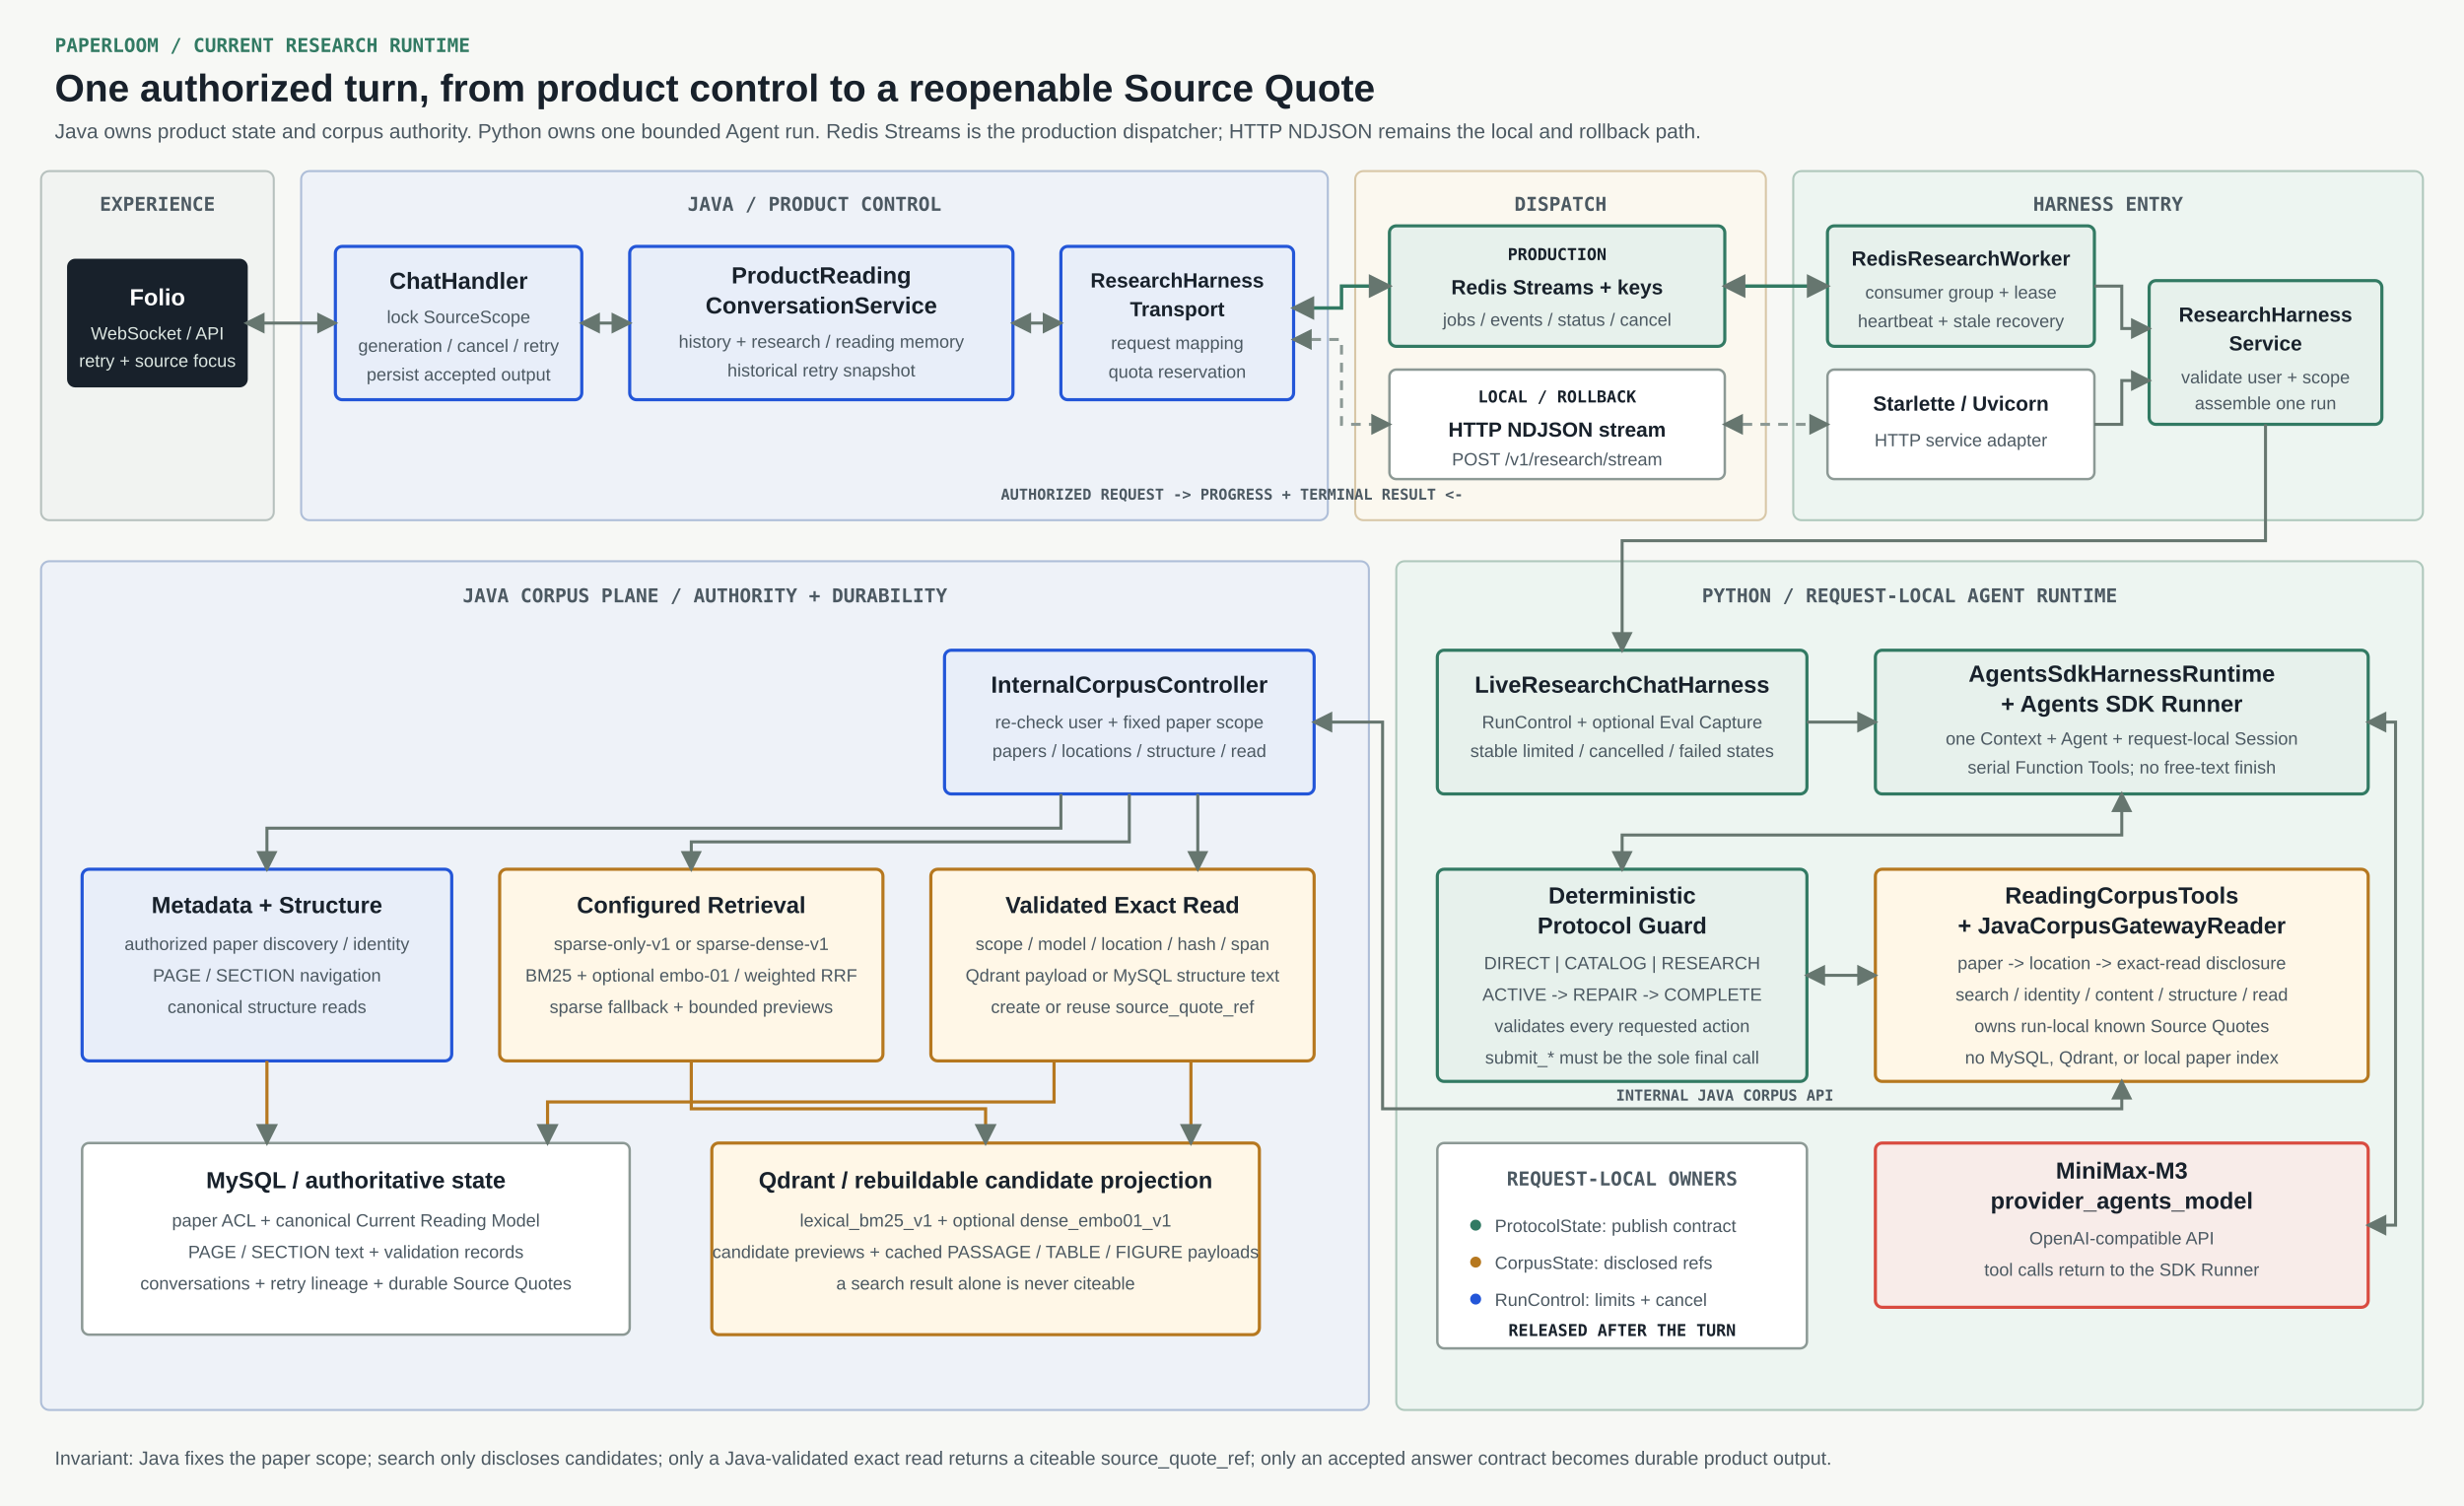
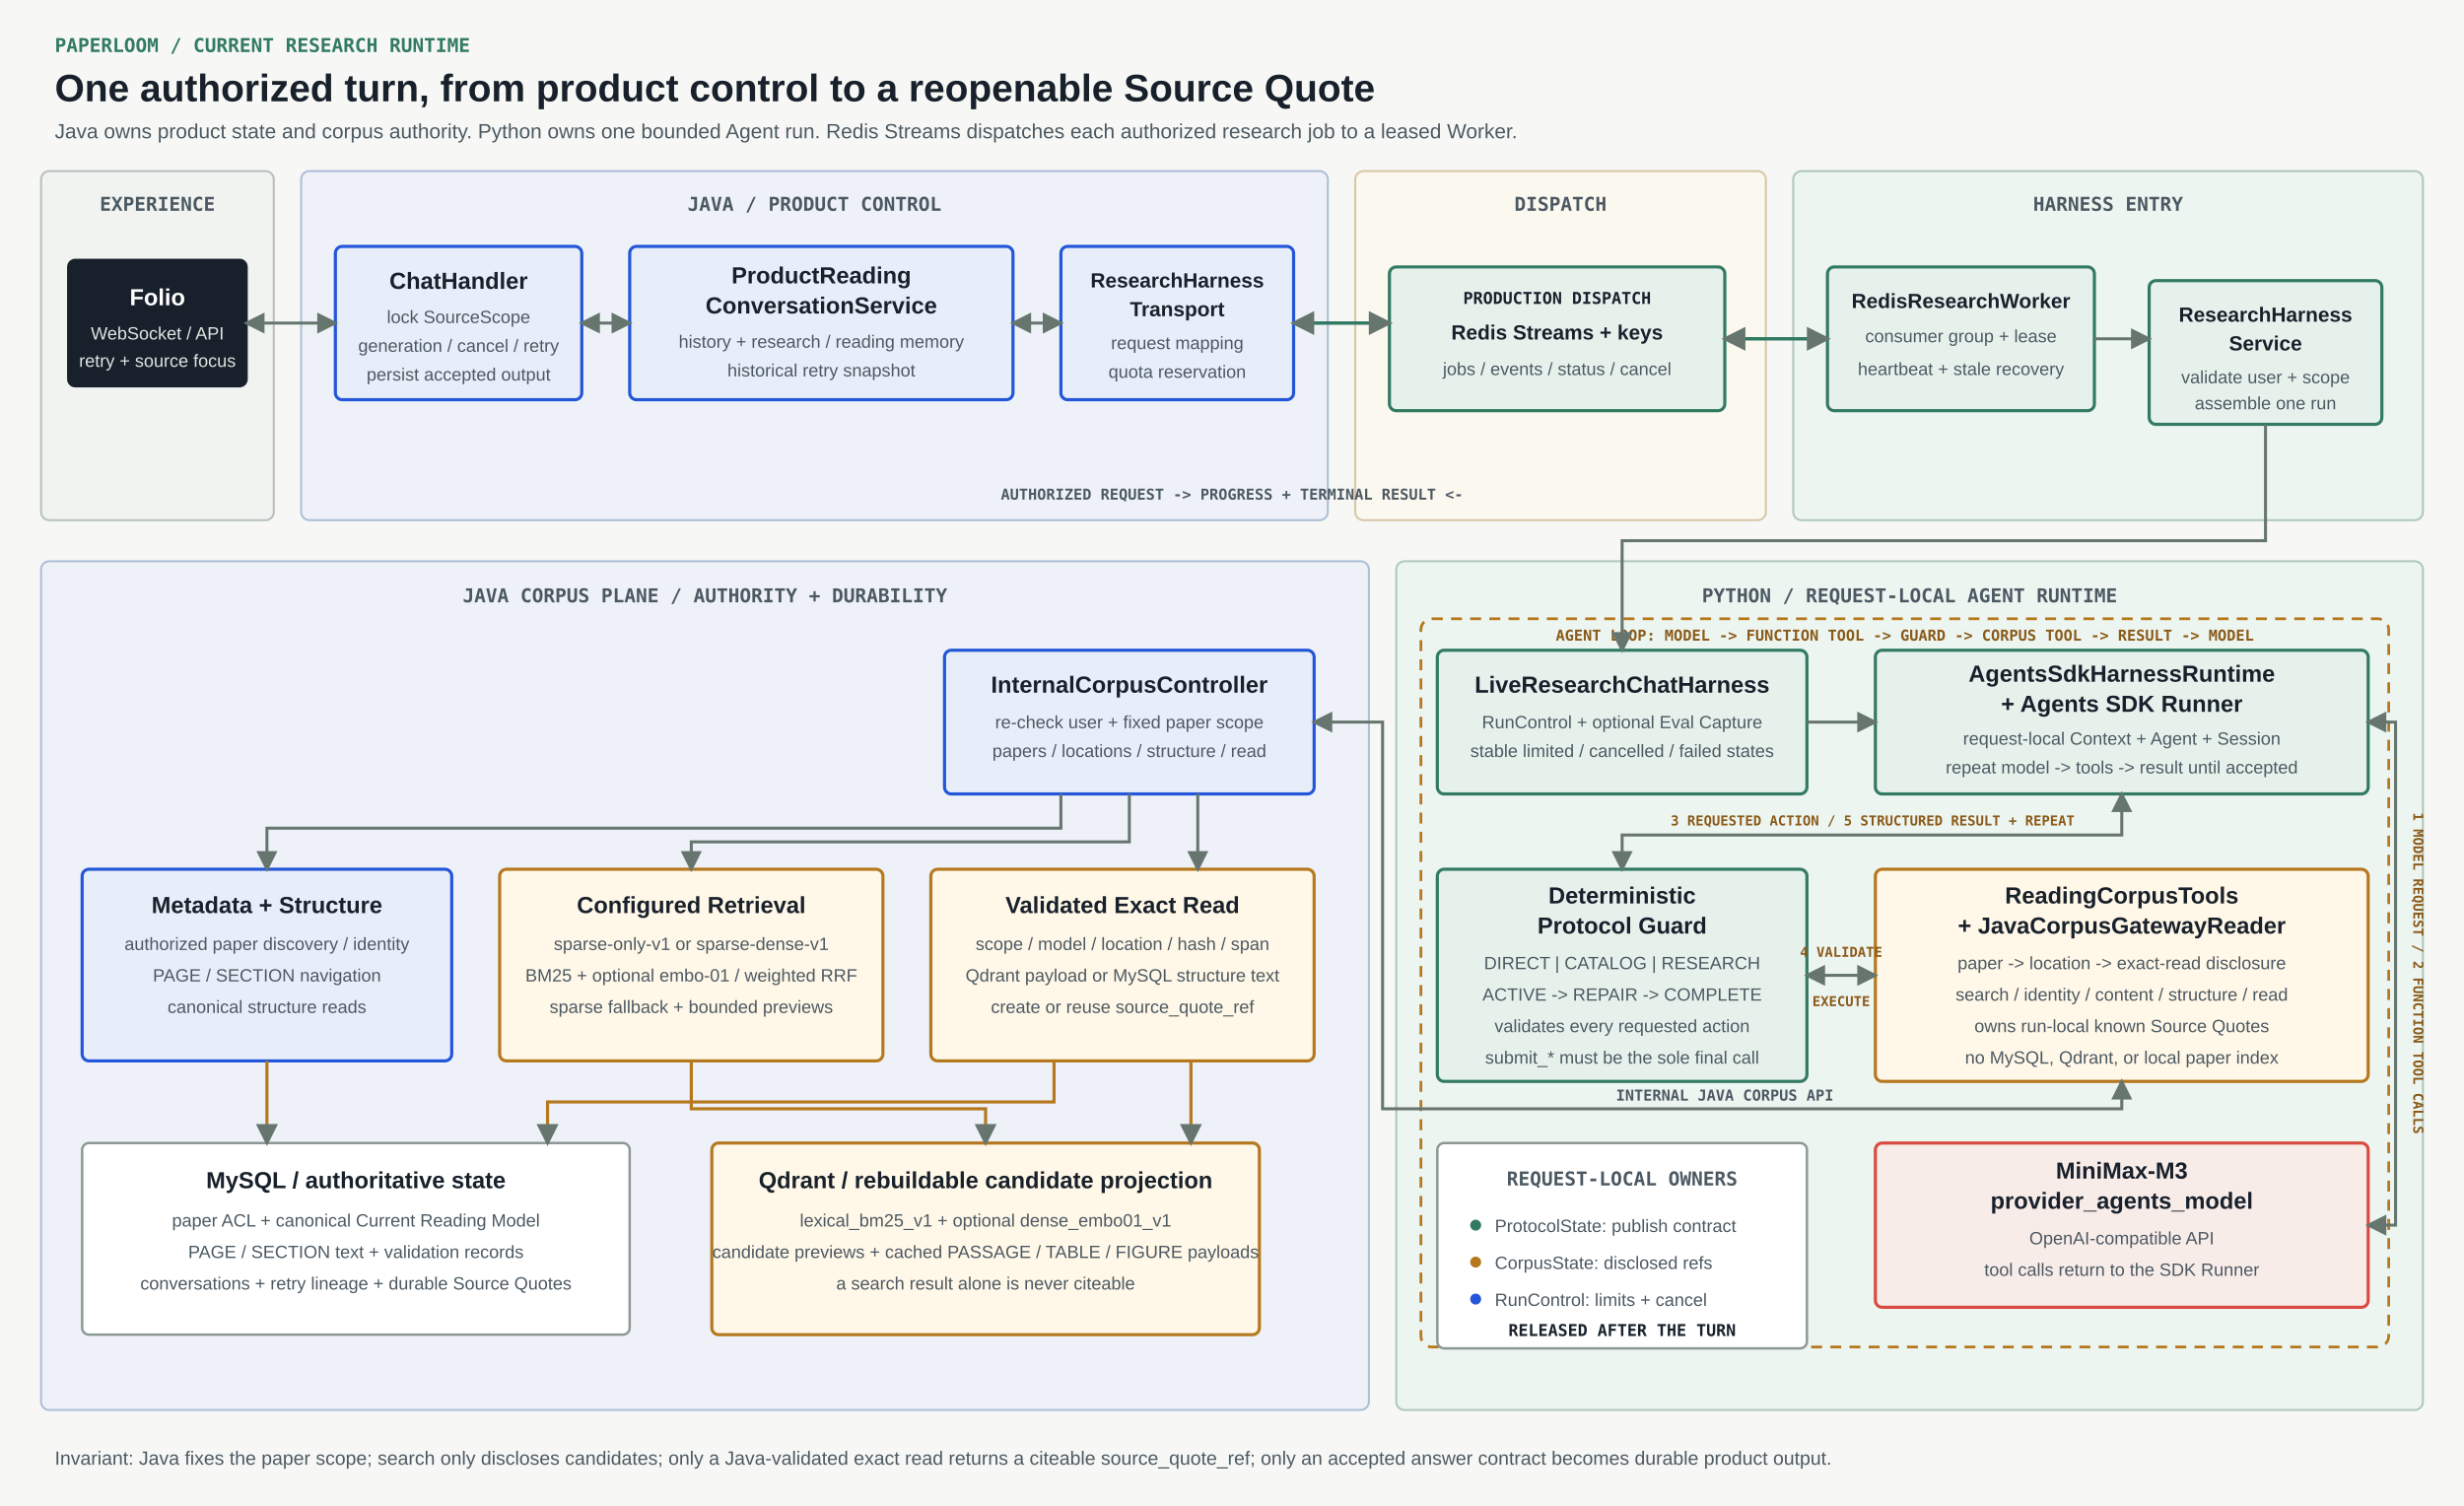
<svg xmlns="http://www.w3.org/2000/svg" width="1800" height="1100" viewBox="0 0 1800 1100" role="img" aria-labelledby="title description">
  <defs>
    <marker id="arrow-end" viewBox="0 0 10 10" refX="8.6" refY="5" markerWidth="7" markerHeight="7" orient="auto">
      <path d="M 0 0 L 10 5 L 0 10 z" fill="#66766f" />
    </marker>
    <marker id="arrow-start" viewBox="0 0 10 10" refX="1.4" refY="5" markerWidth="7" markerHeight="7" orient="auto">
      <path d="M 10 0 L 0 5 L 10 10 z" fill="#66766f" />
    </marker>
    <style>
      .canvas { fill: #f7f8f5; }
      .boundary-experience { fill: #f1f3f1; stroke: #b7c1be; stroke-width: 1.5; }
      .boundary-java { fill: #eef2f8; stroke: #aebed8; stroke-width: 1.5; }
      .boundary-dispatch { fill: #fbf8ef; stroke: #d8c7a7; stroke-width: 1.5; }
      .boundary-python { fill: #edf5f1; stroke: #afc8bc; stroke-width: 1.5; }
      .node-dark { fill: #18212b; stroke: #18212b; stroke-width: 2; }
      .node-blue { fill: #e8eef9; stroke: #2356d8; stroke-width: 2.3; }
      .node-green { fill: #e7f1ec; stroke: #327a63; stroke-width: 2.3; }
      .node-gold { fill: #fff7e7; stroke: #b6781f; stroke-width: 2.3; }
      .node-red { fill: #f8ece9; stroke: #d94b40; stroke-width: 2.3; }
      .node-white { fill: #ffffff; stroke: #8c9995; stroke-width: 1.8; }
      .edge { fill: none; stroke: #66766f; stroke-width: 2.2; marker-end: url(#arrow-end); }
      .edge-both { fill: none; stroke: #66766f; stroke-width: 2.2; marker-start: url(#arrow-start); marker-end: url(#arrow-end); }
      .edge-prod { fill: none; stroke: #327a63; stroke-width: 2.5; marker-start: url(#arrow-start); marker-end: url(#arrow-end); }
      .edge-fallback { fill: none; stroke: #8c9995; stroke-width: 2.2; stroke-dasharray: 7 6; marker-start: url(#arrow-start); marker-end: url(#arrow-end); }
      .edge-data { fill: none; stroke: #b6781f; stroke-width: 2.3; marker-end: url(#arrow-end); }
      .title { fill: #18212b; font: 700 28px Arial, sans-serif; }
      .subtitle { fill: #4c5962; font: 15px Arial, sans-serif; }
      .kicker { fill: #327a63; font: 700 14px "IBM Plex Mono", Consolas, monospace; }
      .group { fill: #4c5962; font: 700 14px "IBM Plex Mono", Consolas, monospace; }
      .node-title { fill: #18212b; font: 700 17px Arial, sans-serif; }
      .node-title-small { fill: #18212b; font: 700 15px Arial, sans-serif; }
      .node-title-light { fill: #ffffff; font: 700 17px Arial, sans-serif; }
      .node-copy { fill: #4c5962; font: 13px Arial, sans-serif; }
      .node-copy-light { fill: #dce6e1; font: 13px Arial, sans-serif; }
      .mono { fill: #18212b; font: 700 12px "IBM Plex Mono", Consolas, monospace; }
      .edge-label { fill: #4c5962; font: 700 11px "IBM Plex Mono", Consolas, monospace; }
+       .loop-boundary { fill: none; stroke: #b6781f; stroke-width: 2; stroke-dasharray: 8 6; }
+       .loop-title { fill: #8a5a18; font: 700 11px "IBM Plex Mono", Consolas, monospace; }
+       .loop-label { fill: #8a5a18; font: 700 10px "IBM Plex Mono", Consolas, monospace; }
      .footnote { fill: #4c5962; font: 14px Arial, sans-serif; }
      .bullet-blue { fill: #2356d8; }
      .bullet-green { fill: #327a63; }
      .bullet-gold { fill: #b6781f; }
    </style>
  </defs>
  <rect class="canvas" width="1800" height="1100" />
  <text class="kicker" x="40" y="38">PAPERLOOM / CURRENT RESEARCH RUNTIME</text>
  <text class="title" x="40" y="74">One authorized turn, from product control to a reopenable Source Quote</text>
-   <text class="subtitle" x="40" y="101">Java owns product state and corpus authority. Python owns one bounded Agent run. Redis Streams is the production dispatcher; HTTP NDJSON remains the local and rollback path.</text>
+   <text class="subtitle" x="40" y="101">Java owns product state and corpus authority. Python owns one bounded Agent run. Redis Streams dispatches each authorized research job to a leased Worker.</text>
  <rect class="boundary-experience" x="30" y="125" width="170" height="255" rx="6" />
  <rect class="boundary-java" x="220" y="125" width="750" height="255" rx="6" />
  <rect class="boundary-dispatch" x="990" y="125" width="300" height="255" rx="6" />
  <rect class="boundary-python" x="1310" y="125" width="460" height="255" rx="6" />
  <text class="group" x="115" y="154" text-anchor="middle">EXPERIENCE</text>
  <text class="group" x="595" y="154" text-anchor="middle">JAVA / PRODUCT CONTROL</text>
  <text class="group" x="1140" y="154" text-anchor="middle">DISPATCH</text>
  <text class="group" x="1540" y="154" text-anchor="middle">HARNESS ENTRY</text>
  <rect class="node-dark" x="50" y="190" width="130" height="92" rx="5" />
  <text class="node-title-light" x="115" y="223" text-anchor="middle">Folio</text>
  <text class="node-copy-light" x="115" y="248" text-anchor="middle">WebSocket / API</text>
  <text class="node-copy-light" x="115" y="268" text-anchor="middle">retry + source focus</text>
  <rect class="node-blue" x="245" y="180" width="180" height="112" rx="5" />
  <text class="node-title" x="335" y="211" text-anchor="middle">ChatHandler</text>
  <text class="node-copy" x="335" y="236" text-anchor="middle">lock SourceScope</text>
  <text class="node-copy" x="335" y="257" text-anchor="middle">generation / cancel / retry</text>
  <text class="node-copy" x="335" y="278" text-anchor="middle">persist accepted output</text>
  <rect class="node-blue" x="460" y="180" width="280" height="112" rx="5" />
  <text class="node-title" x="600" y="207" text-anchor="middle">ProductReading</text>
  <text class="node-title" x="600" y="229" text-anchor="middle">ConversationService</text>
  <text class="node-copy" x="600" y="254" text-anchor="middle">history + research / reading memory</text>
  <text class="node-copy" x="600" y="275" text-anchor="middle">historical retry snapshot</text>
  <rect class="node-blue" x="775" y="180" width="170" height="112" rx="5" />
  <text class="node-title-small" x="860" y="210" text-anchor="middle">ResearchHarness</text>
  <text class="node-title-small" x="860" y="231" text-anchor="middle">Transport</text>
  <text class="node-copy" x="860" y="255" text-anchor="middle">request mapping</text>
  <text class="node-copy" x="860" y="276" text-anchor="middle">quota reservation</text>
-   <rect class="node-green" x="1015" y="165" width="245" height="88" rx="5" />
-   <text class="mono" x="1137.5" y="190" text-anchor="middle">PRODUCTION</text>
-   <text class="node-title-small" x="1137.5" y="215" text-anchor="middle">Redis Streams + keys</text>
-   <text class="node-copy" x="1137.5" y="238" text-anchor="middle">jobs / events / status / cancel</text>
-   <rect class="node-white" x="1015" y="270" width="245" height="80" rx="5" />
-   <text class="mono" x="1137.5" y="294" text-anchor="middle">LOCAL / ROLLBACK</text>
-   <text class="node-title-small" x="1137.5" y="319" text-anchor="middle">HTTP NDJSON stream</text>
-   <text class="node-copy" x="1137.5" y="340" text-anchor="middle">POST /v1/research/stream</text>
-   <rect class="node-green" x="1335" y="165" width="195" height="88" rx="5" />
-   <text class="node-title-small" x="1432.5" y="194" text-anchor="middle">RedisResearchWorker</text>
-   <text class="node-copy" x="1432.5" y="218" text-anchor="middle">consumer group + lease</text>
-   <text class="node-copy" x="1432.5" y="239" text-anchor="middle">heartbeat + stale recovery</text>
-   <rect class="node-white" x="1335" y="270" width="195" height="80" rx="5" />
-   <text class="node-title-small" x="1432.5" y="300" text-anchor="middle">Starlette / Uvicorn</text>
-   <text class="node-copy" x="1432.5" y="326" text-anchor="middle">HTTP service adapter</text>
+   <rect class="node-green" x="1015" y="195" width="245" height="105" rx="5" />
+   <text class="mono" x="1137.5" y="222" text-anchor="middle">PRODUCTION DISPATCH</text>
+   <text class="node-title-small" x="1137.5" y="248" text-anchor="middle">Redis Streams + keys</text>
+   <text class="node-copy" x="1137.5" y="274" text-anchor="middle">jobs / events / status / cancel</text>
+   <rect class="node-green" x="1335" y="195" width="195" height="105" rx="5" />
+   <text class="node-title-small" x="1432.5" y="225" text-anchor="middle">RedisResearchWorker</text>
+   <text class="node-copy" x="1432.5" y="250" text-anchor="middle">consumer group + lease</text>
+   <text class="node-copy" x="1432.5" y="274" text-anchor="middle">heartbeat + stale recovery</text>
  <rect class="node-green" x="1570" y="205" width="170" height="105" rx="5" />
  <text class="node-title-small" x="1655" y="235" text-anchor="middle">ResearchHarness</text>
  <text class="node-title-small" x="1655" y="256" text-anchor="middle">Service</text>
  <text class="node-copy" x="1655" y="280" text-anchor="middle">validate user + scope</text>
  <text class="node-copy" x="1655" y="299" text-anchor="middle">assemble one run</text>
  <path class="edge-both" d="M 180 236 L 245 236" />
  <path class="edge-both" d="M 425 236 L 460 236" />
  <path class="edge-both" d="M 740 236 L 775 236" />
-   <path class="edge-prod" d="M 945 225 L 980 225 L 980 209 L 1015 209" />
-   <path class="edge-fallback" d="M 945 248 L 980 248 L 980 310 L 1015 310" />
-   <path class="edge-prod" d="M 1260 209 L 1335 209" />
-   <path class="edge-fallback" d="M 1260 310 L 1335 310" />
-   <path class="edge" d="M 1530 209 L 1550 209 L 1550 240 L 1570 240" />
-   <path class="edge" d="M 1530 310 L 1550 310 L 1550 278 L 1570 278" />
+   <path class="edge-prod" d="M 945 236 L 1015 236" />
+   <path class="edge-prod" d="M 1260 247.5 L 1335 247.5" />
+   <path class="edge" d="M 1530 247.5 L 1570 247.5" />
  <text class="edge-label" x="900" y="365" text-anchor="middle">AUTHORIZED REQUEST  -&gt;    PROGRESS + TERMINAL RESULT  &lt;-</text>
  <rect class="boundary-java" x="30" y="410" width="970" height="620" rx="6" />
  <rect class="boundary-python" x="1020" y="410" width="750" height="620" rx="6" />
  <text class="group" x="515" y="440" text-anchor="middle">JAVA CORPUS PLANE / AUTHORITY + DURABILITY</text>
  <text class="group" x="1395" y="440" text-anchor="middle">PYTHON / REQUEST-LOCAL AGENT RUNTIME</text>
+   <rect class="loop-boundary" x="1038" y="452" width="707" height="532" rx="8" />
+   <text class="loop-title" x="1391.5" y="468" text-anchor="middle">AGENT LOOP: MODEL -&gt; FUNCTION TOOL -&gt; GUARD -&gt; CORPUS TOOL -&gt; RESULT -&gt; MODEL</text>
  <rect class="node-blue" x="690" y="475" width="270" height="105" rx="5" />
  <text class="node-title" x="825" y="506" text-anchor="middle">InternalCorpusController</text>
  <text class="node-copy" x="825" y="532" text-anchor="middle">re-check user + fixed paper scope</text>
  <text class="node-copy" x="825" y="553" text-anchor="middle">papers / locations / structure / read</text>
  <rect class="node-green" x="1050" y="475" width="270" height="105" rx="5" />
  <text class="node-title" x="1185" y="506" text-anchor="middle">LiveResearchChatHarness</text>
  <text class="node-copy" x="1185" y="532" text-anchor="middle">RunControl + optional Eval Capture</text>
  <text class="node-copy" x="1185" y="553" text-anchor="middle">stable limited / cancelled / failed states</text>
  <rect class="node-green" x="1370" y="475" width="360" height="105" rx="5" />
  <text class="node-title" x="1550" y="498" text-anchor="middle">AgentsSdkHarnessRuntime</text>
  <text class="node-title" x="1550" y="520" text-anchor="middle">+ Agents SDK Runner</text>
-   <text class="node-copy" x="1550" y="544" text-anchor="middle">one Context + Agent + request-local Session</text>
-   <text class="node-copy" x="1550" y="565" text-anchor="middle">serial Function Tools; no free-text finish</text>
+   <text class="node-copy" x="1550" y="544" text-anchor="middle">request-local Context + Agent + Session</text>
+   <text class="node-copy" x="1550" y="565" text-anchor="middle">repeat model -&gt; tools -&gt; result until accepted</text>
  <path class="edge" d="M 1655 310 L 1655 395 L 1185 395 L 1185 475" />
  <path class="edge" d="M 1320 527.5 L 1370 527.5" />
  <rect class="node-green" x="1050" y="635" width="270" height="155" rx="5" />
  <text class="node-title" x="1185" y="660" text-anchor="middle">Deterministic</text>
  <text class="node-title" x="1185" y="682" text-anchor="middle">Protocol Guard</text>
  <text class="node-copy" x="1185" y="708" text-anchor="middle">DIRECT | CATALOG | RESEARCH</text>
  <text class="node-copy" x="1185" y="731" text-anchor="middle">ACTIVE -&gt; REPAIR -&gt; COMPLETE</text>
  <text class="node-copy" x="1185" y="754" text-anchor="middle">validates every requested action</text>
  <text class="node-copy" x="1185" y="777" text-anchor="middle">submit_* must be the sole final call</text>
  <rect class="node-gold" x="1370" y="635" width="360" height="155" rx="5" />
  <text class="node-title" x="1550" y="660" text-anchor="middle">ReadingCorpusTools</text>
  <text class="node-title" x="1550" y="682" text-anchor="middle">+ JavaCorpusGatewayReader</text>
  <text class="node-copy" x="1550" y="708" text-anchor="middle">paper -&gt; location -&gt; exact-read disclosure</text>
  <text class="node-copy" x="1550" y="731" text-anchor="middle">search / identity / content / structure / read</text>
  <text class="node-copy" x="1550" y="754" text-anchor="middle">owns run-local known Source Quotes</text>
  <text class="node-copy" x="1550" y="777" text-anchor="middle">no MySQL, Qdrant, or local paper index</text>
  <path class="edge-both" d="M 1550 580 L 1550 610 L 1185 610 L 1185 635" />
  <path class="edge-both" d="M 1320 712.5 L 1370 712.5" />
  <path class="edge-both" d="M 1550 790 L 1550 810 L 1010 810 L 1010 527.5 L 960 527.5" />
+   <text class="loop-label" x="1368" y="603" text-anchor="middle">3 REQUESTED ACTION / 5 STRUCTURED RESULT + REPEAT</text>
+   <text class="loop-label" x="1345" y="699" text-anchor="middle">4 VALIDATE</text>
+   <text class="loop-label" x="1345" y="735" text-anchor="middle">EXECUTE</text>
  <text class="edge-label" x="1260" y="804" text-anchor="middle">INTERNAL JAVA CORPUS API</text>
  <rect class="node-blue" x="60" y="635" width="270" height="140" rx="5" />
  <text class="node-title" x="195" y="667" text-anchor="middle">Metadata + Structure</text>
  <text class="node-copy" x="195" y="694" text-anchor="middle">authorized paper discovery / identity</text>
  <text class="node-copy" x="195" y="717" text-anchor="middle">PAGE / SECTION navigation</text>
  <text class="node-copy" x="195" y="740" text-anchor="middle">canonical structure reads</text>
  <rect class="node-gold" x="365" y="635" width="280" height="140" rx="5" />
  <text class="node-title" x="505" y="667" text-anchor="middle">Configured Retrieval</text>
  <text class="node-copy" x="505" y="694" text-anchor="middle">sparse-only-v1 or sparse-dense-v1</text>
  <text class="node-copy" x="505" y="717" text-anchor="middle">BM25 + optional embo-01 / weighted RRF</text>
  <text class="node-copy" x="505" y="740" text-anchor="middle">sparse fallback + bounded previews</text>
  <rect class="node-gold" x="680" y="635" width="280" height="140" rx="5" />
  <text class="node-title" x="820" y="667" text-anchor="middle">Validated Exact Read</text>
  <text class="node-copy" x="820" y="694" text-anchor="middle">scope / model / location / hash / span</text>
  <text class="node-copy" x="820" y="717" text-anchor="middle">Qdrant payload or MySQL structure text</text>
  <text class="node-copy" x="820" y="740" text-anchor="middle">create or reuse source_quote_ref</text>
  <path class="edge" d="M 775 580 L 775 605 L 195 605 L 195 635" />
  <path class="edge" d="M 825 580 L 825 615 L 505 615 L 505 635" />
  <path class="edge" d="M 875 580 L 875 635" />
  <rect class="node-white" x="60" y="835" width="400" height="140" rx="5" />
  <text class="node-title" x="260" y="868" text-anchor="middle">MySQL / authoritative state</text>
  <text class="node-copy" x="260" y="896" text-anchor="middle">paper ACL + canonical Current Reading Model</text>
  <text class="node-copy" x="260" y="919" text-anchor="middle">PAGE / SECTION text + validation records</text>
  <text class="node-copy" x="260" y="942" text-anchor="middle">conversations + retry lineage + durable Source Quotes</text>
  <rect class="node-gold" x="520" y="835" width="400" height="140" rx="5" />
  <text class="node-title" x="720" y="868" text-anchor="middle">Qdrant / rebuildable candidate projection</text>
  <text class="node-copy" x="720" y="896" text-anchor="middle">lexical_bm25_v1 + optional dense_embo01_v1</text>
  <text class="node-copy" x="720" y="919" text-anchor="middle">candidate previews + cached PASSAGE / TABLE / FIGURE payloads</text>
  <text class="node-copy" x="720" y="942" text-anchor="middle">a search result alone is never citeable</text>
  <path class="edge-data" d="M 195 775 L 195 835" />
  <path class="edge-data" d="M 505 775 L 505 810 L 720 810 L 720 835" />
  <path class="edge-data" d="M 770 775 L 770 805 L 400 805 L 400 835" />
  <path class="edge-data" d="M 870 775 L 870 835" />
  <rect class="node-white" x="1050" y="835" width="270" height="150" rx="5" />
  <text class="group" x="1185" y="866" text-anchor="middle">REQUEST-LOCAL OWNERS</text>
  <circle class="bullet-green" cx="1078" cy="895" r="4" />
  <text class="node-copy" x="1092" y="900">ProtocolState: publish contract</text>
  <circle class="bullet-gold" cx="1078" cy="922" r="4" />
  <text class="node-copy" x="1092" y="927">CorpusState: disclosed refs</text>
  <circle class="bullet-blue" cx="1078" cy="949" r="4" />
  <text class="node-copy" x="1092" y="954">RunControl: limits + cancel</text>
  <text class="mono" x="1185" y="976" text-anchor="middle">RELEASED AFTER THE TURN</text>
  <rect class="node-red" x="1370" y="835" width="360" height="120" rx="5" />
  <text class="node-title" x="1550" y="861" text-anchor="middle">MiniMax-M3</text>
  <text class="node-title" x="1550" y="883" text-anchor="middle">provider_agents_model</text>
  <text class="node-copy" x="1550" y="909" text-anchor="middle">OpenAI-compatible API</text>
  <text class="node-copy" x="1550" y="932" text-anchor="middle">tool calls return to the SDK Runner</text>
  <path class="edge-both" d="M 1730 527.5 L 1750 527.5 L 1750 895 L 1730 895" />
+   <text class="loop-label" x="1763" y="711" text-anchor="middle" transform="rotate(90 1763 711)">1 MODEL REQUEST / 2 FUNCTION TOOL CALLS</text>
  <text class="footnote" x="40" y="1070">Invariant: Java fixes the paper scope; search only discloses candidates; only a Java-validated exact read returns a citeable source_quote_ref; only an accepted answer contract becomes durable product output.</text>
</svg>
